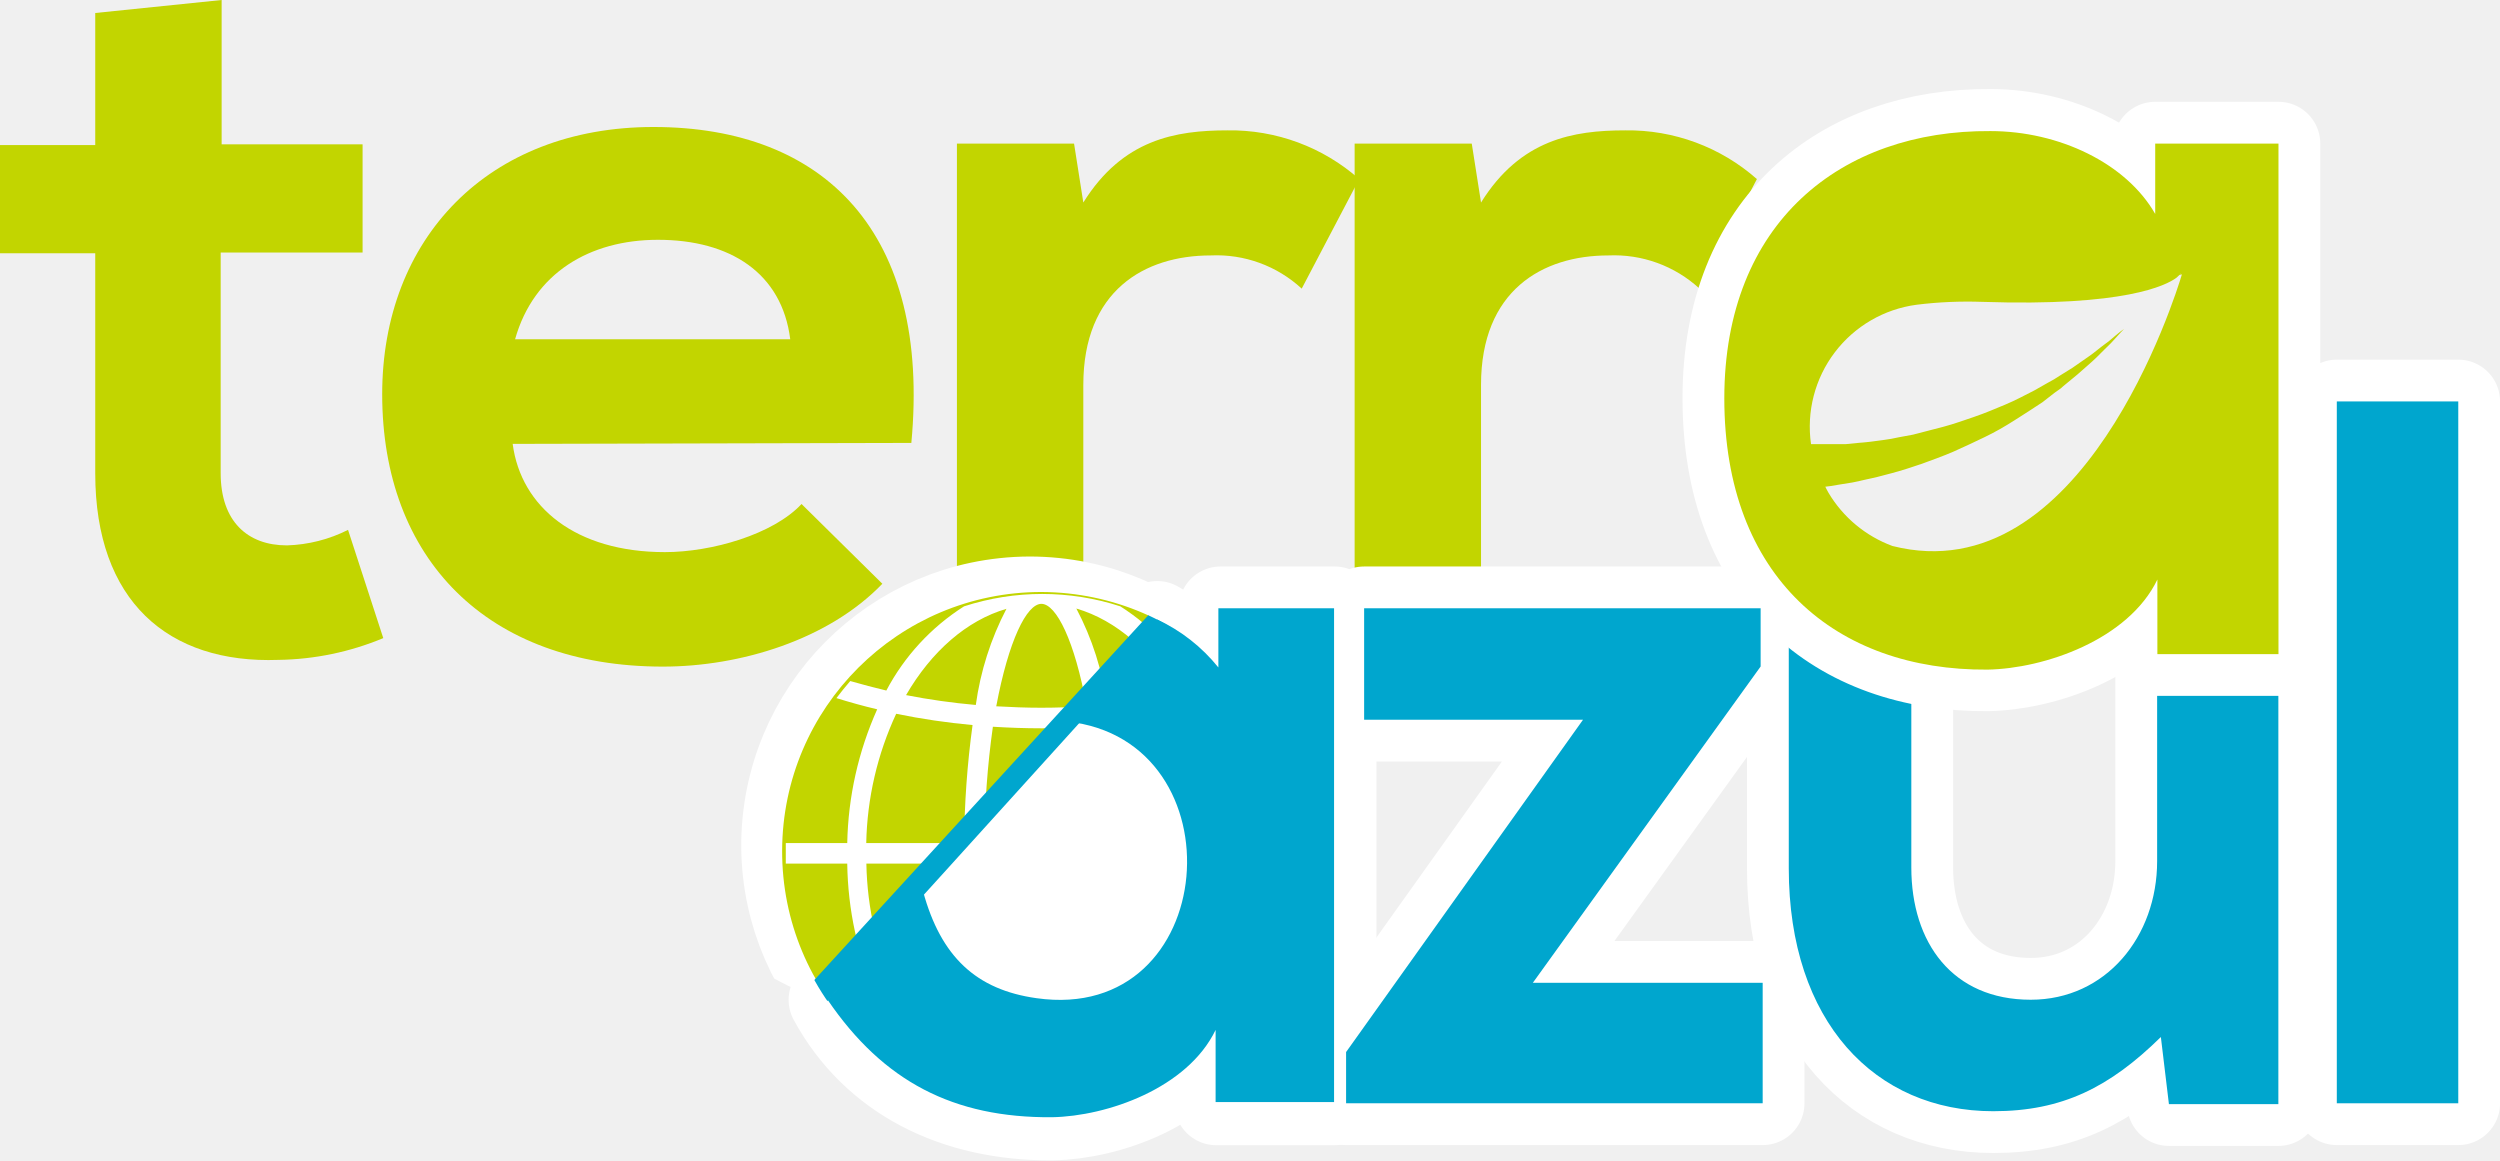
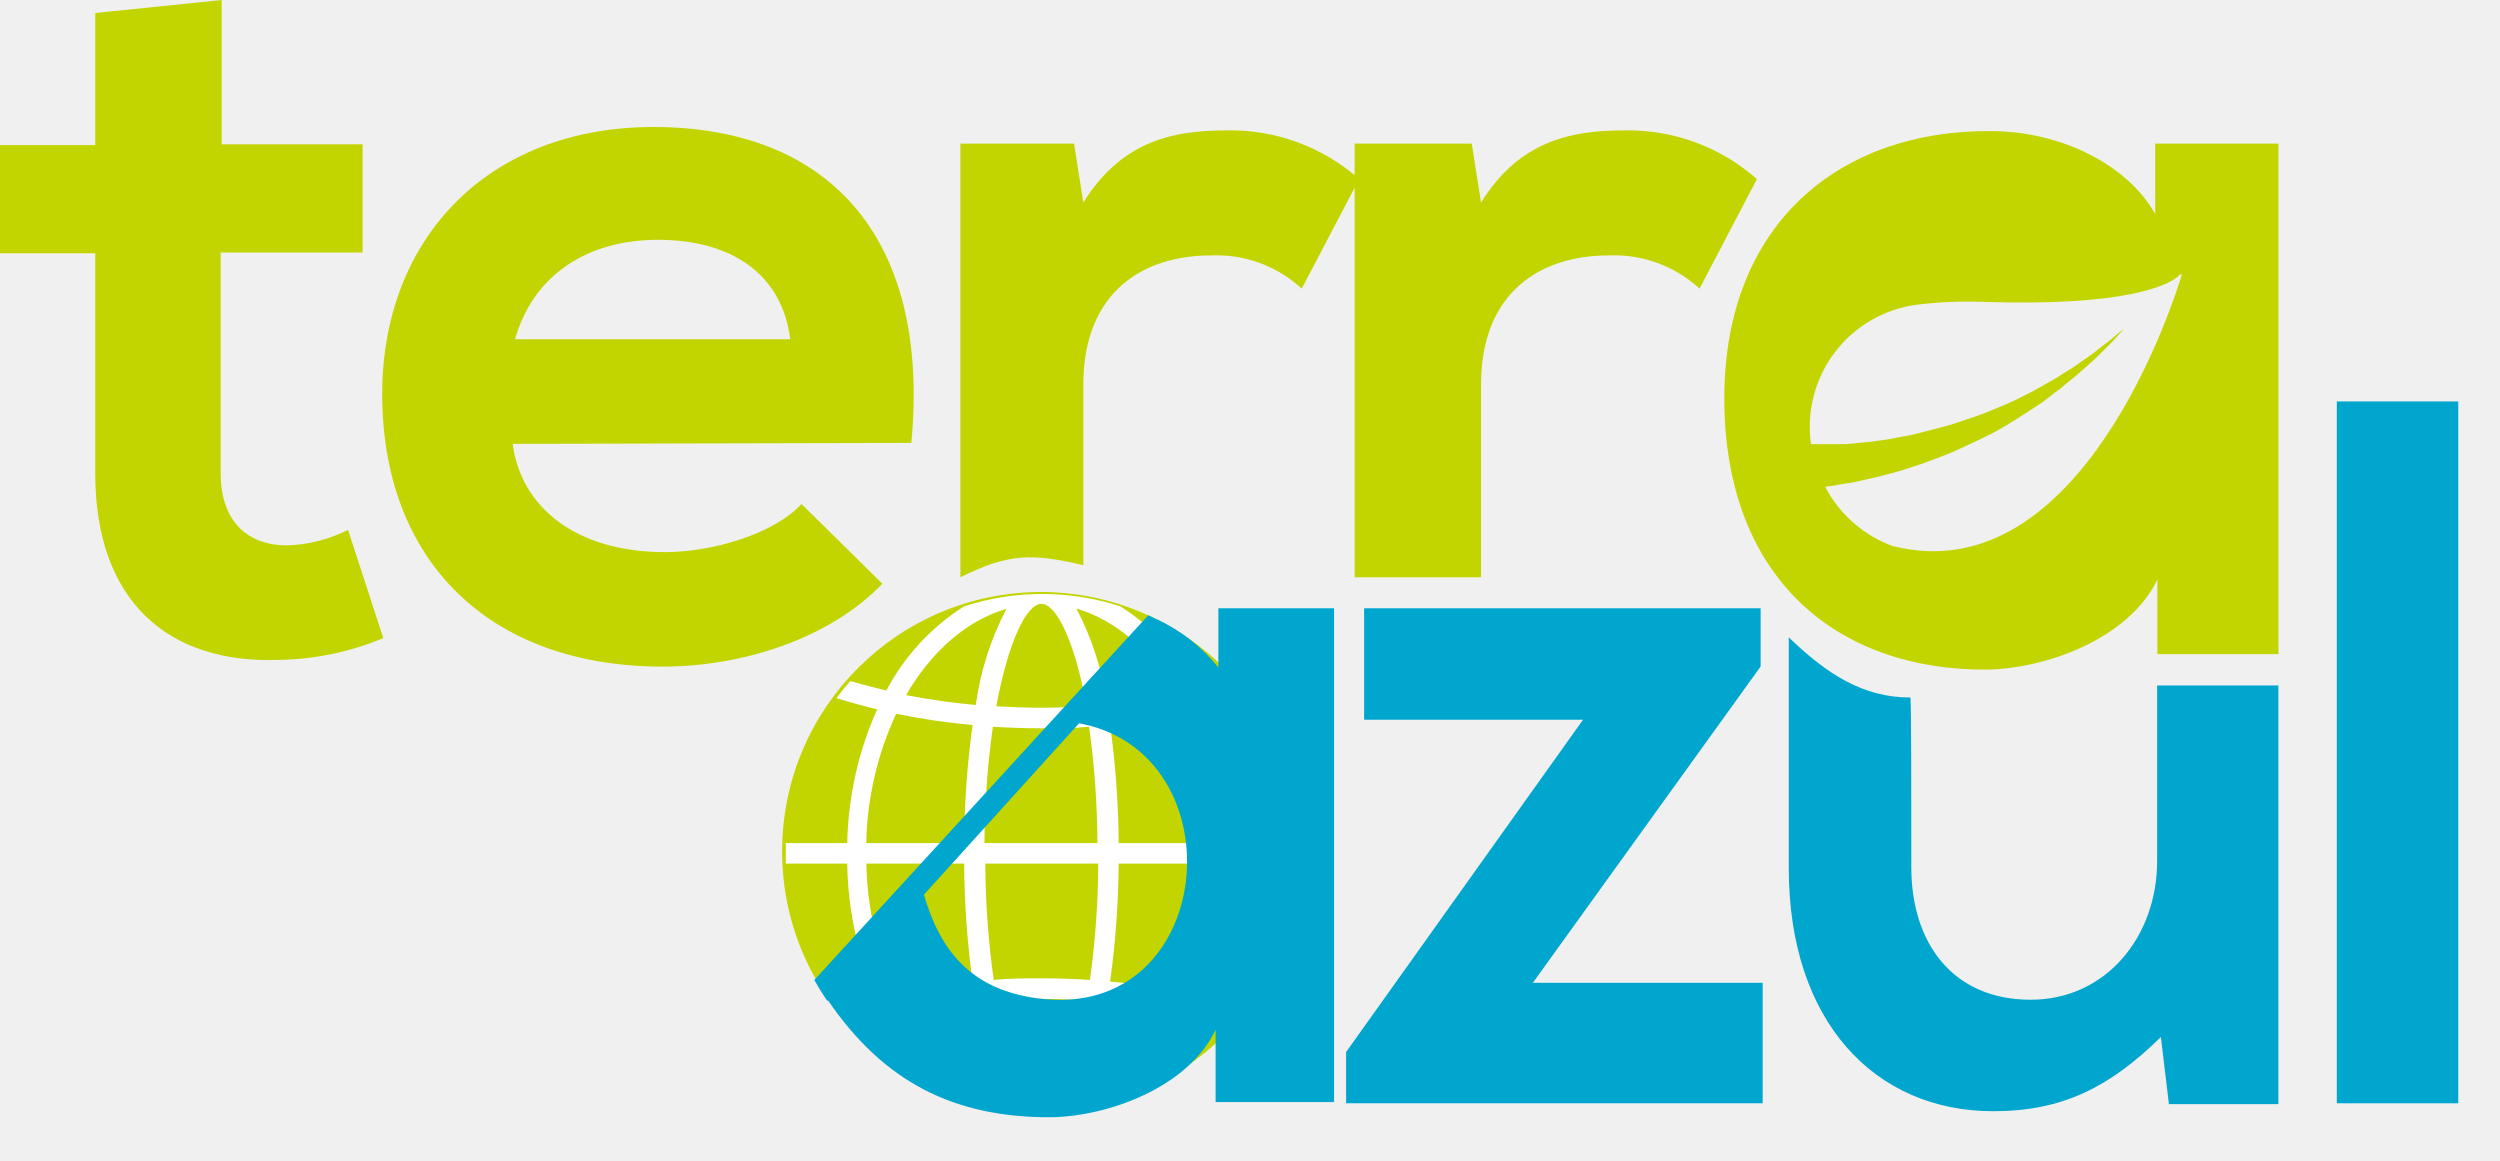
<svg xmlns="http://www.w3.org/2000/svg" viewBox="543.67 539.19 207.88 96.49">
  <defs>
    <style>
      .cls-1,
      .cls-9 {
        fill: none;
      }

      .cls-2 {
        isolation: isolate;
      }

      .cls-11,
      .cls-1158,
      .cls-3,
      .cls-5,
      .cls-7 {
        fill: #fff;
      }

      .cls-3 {
        stroke: #231f20;
      }

      .cls-1159,
      .cls-12,
      .cls-3 {
        stroke-miterlimit: 10;
      }

      .cls-1159,
      .cls-12,
      .cls-4 {
        fill: #c2d500;
      }

      .cls-11,
      .cls-1158,
      .cls-5,
      .cls-6,
      .cls-9 {
        stroke: #fff;
        stroke-linecap: round;
        stroke-linejoin: round;
      }

      .cls-5 {
        stroke-width: 6.1px;
      }

      .cls-6 {
        fill: #00aeef;
      }

      .cls-11,
      .cls-6,
      .cls-9 {
        stroke-width: 6.95px;
      }

      .cls-8 {
        fill: #00a6ce;
      }

      .cls-10 {
        clip-path: url(#clip-path);
      }

      .cls-1159,
      .cls-12 {
        stroke: #c2d500;
      }

      .cls-12 {
        stroke-width: 0.35px;
      }

      .cls-13 {
        clip-path: url(#clip-path-2);
      }

      .cls-14 {
        clip-path: url(#clip-path-3);
      }

      .cls-15 {
        opacity: 0.2;
      }

      .cls-16 {
        fill: #8dc63f;
      }

      .cls-17 {
        clip-path: url(#clip-path-4);
      }
    </style>
-     <clipPath id="clip-path" transform="translate(115.53 -16.81)">
-       <path class="cls-1" d="M495.71,638.87l28-31.73L529,601.3l-19.44-2s-22,8.57-22.55,10.15-1.59,10.62-1.15,11.77-1.32,8.58,1.32,12S495.71,638.87,495.71,638.87Z">
+     <clipPath id="clip-path-2" transform="translate(115.53 -16.81)">
+       <path class="cls-1" d="M529.75,606.4h9.32v41.22h-9.84v-6c-2.42,4.86-8.73,7.16-13.49,7.28-9.94.26-22.44-7.49-22.54-21.87-.1-14.21,10.35-21.7,22.81-21.62,5.7,0,11.32,2.6,13.74,6.7Z">
      </path>
    </clipPath>
-     <clipPath id="clip-path-2" transform="translate(115.53 -16.81)">
-       <path class="cls-1" d="M529.75,606.4h9.32v41.22h-9.84v-6c-2.42,4.86-8.73,7.16-13.49,7.28-9.94.26-22.44-7.49-22.54-21.87-.1-14.21,10.35-21.7,22.81-21.62,5.7,0,11.32,2.6,13.74,6.7Z">
+     <clipPath id="clip-path-3" transform="translate(115.53 -16.81)">
+       <path class="cls-1" d="M530.75,612.63c-1,.29-2,.55-3,.79a18.53,18.53,0,0,0-6.45-7,21,21,0,0,0-13,0,18.55,18.55,0,0,0-6.46,7c-1-.24-2-.5-3-.79-.4.46-.78.93-1.15,1.42,1.1.34,2.24.66,3.39.93a28.58,28.58,0,0,0-2.49,11.12h-5.11c0,.28,0,.57,0,.85s0,.58,0,.86h5.11A28.62,28.62,0,0,0,501,638.93c-1.15.27-2.29.59-3.39.93.37.48.75,1,1.15,1.41,1-.29,2-.55,3-.78a18.55,18.55,0,0,0,6.46,7,21.18,21.18,0,0,0,13,0,18.53,18.53,0,0,0,6.45-7c1,.23,2,.49,3,.78.4-.45.78-.93,1.14-1.41-1.1-.34-2.23-.66-3.38-.93a29,29,0,0,0,2.5-11.12h5.1c0-.28,0-.57,0-.86s0-.57,0-.85H531a29,29,0,0,0-2.5-11.12c1.15-.27,2.28-.59,3.38-.93C531.53,613.56,531.15,613.09,530.75,612.63ZM526,613.78a55.66,55.66,0,0,1-5.81.82,23.81,23.81,0,0,0-2.55-8C521,607.59,523.91,610.18,526,613.78ZM510,626.1a71.57,71.57,0,0,1,.7-9.67c1.33.08,2.67.13,4,.13s2.72,0,4-.13a71.71,71.71,0,0,1,.69,9.67Zm9.46,1.71a71.83,71.83,0,0,1-.69,9.67c-1.32-.08-2.67-.13-4-.13s-2.7,0-4,.13a71.69,71.69,0,0,1-.7-9.67Zm-4.73-21.6c1.24,0,2.78,3.08,3.76,8.52-1.23.07-2.49.12-3.76.12s-2.52-.05-3.75-.12C512,609.29,513.5,606.21,514.74,606.21Zm-2.9.41a24.43,24.43,0,0,0-2.55,8,55.84,55.84,0,0,1-5.8-.82C505.58,610.18,508.51,607.59,511.84,606.62Zm-9.18,8.73a57.9,57.9,0,0,0,6.36.94,76.1,76.1,0,0,0-.7,9.81h-8.14A26.76,26.76,0,0,1,502.66,615.35Zm-2.48,12.46h8.14a76.23,76.23,0,0,0,.7,9.81,55.61,55.61,0,0,0-6.36.93A26.67,26.67,0,0,1,500.18,627.81Zm3.31,12.31a55.86,55.86,0,0,1,5.8-.81,24.44,24.44,0,0,0,2.55,8C508.51,646.32,505.58,643.73,503.49,640.12Zm11.25,7.58c-1.24,0-2.77-3.08-3.75-8.52,1.23-.07,2.48-.12,3.75-.12s2.53.05,3.76.12C517.52,644.62,516,647.7,514.74,647.7Zm2.9-.42a23.74,23.74,0,0,0,2.55-8,55.68,55.68,0,0,1,5.81.81C523.91,643.73,521,646.32,517.64,647.28Zm9.18-8.73a55.28,55.28,0,0,0-6.36-.93,76.18,76.18,0,0,0,.71-9.81h8.14A26.67,26.67,0,0,1,526.82,638.55Zm2.49-12.45h-8.14a76,76,0,0,0-.71-9.81,57.55,57.55,0,0,0,6.36-.94A26.76,26.76,0,0,1,529.31,626.1Z">
      </path>
    </clipPath>
  </defs>
  <g class="cls-2">
    <g id="Layer_1" data-name="Layer 1">
      <path class="cls-4" d="M446.57,556V568h11.72v9h-11.8v18.35c0,4,2.23,6,5.51,6a12.09,12.09,0,0,0,5.08-1.29l2.93,9a23.44,23.44,0,0,1-8.7,1.81c-9.21.34-15.25-4.91-15.25-15.5V577.06h-7.92v-9h7.92V557.08Z" transform="translate(115.53 -16.81)" />
      <path class="cls-4" d="M470.77,592.91c.69,5.26,5.25,9,12.66,9,3.88,0,9-1.47,11.36-4l6.72,6.63c-4.47,4.65-11.8,6.89-18.25,6.89-14.65,0-23.34-9-23.34-22.65,0-12.92,8.78-22.22,22.56-22.22,14.21,0,23.08,8.78,21.44,26.27Zm23.08-8.7c-.69-5.51-5-8.27-11-8.27-5.67,0-10.33,2.76-11.88,8.27Z" transform="translate(115.53 -16.81)" />
-       <path class="cls-4" d="M517.45,567.94l.77,4.9c3.27-5.25,7.66-6,12-6a16.16,16.16,0,0,1,10.94,4.05L536.38,580a10.44,10.44,0,0,0-7.57-2.76c-5.51,0-10.59,2.93-10.59,10.77v22.39H507.71V567.94Z" transform="translate(115.53 -16.81)" />
-       <path class="cls-4" d="M550.52,567.94l.77,4.9c3.27-5.25,7.66-6,12-6a16.18,16.18,0,0,1,10.94,4.05L569.46,580a10.5,10.5,0,0,0-7.58-2.76c-5.51,0-10.59,2.93-10.59,10.77v22.39H540.78V567.94Z" transform="translate(115.53 -16.81)" />
+       <path class="cls-4" d="M 517.45 567.94 l 0.77 4.9 c 3.27 -5.25 7.66 -6 12 -6 a 16.16 16.16 0 0 1 10.94 4.05 L 536.38 580 a 10.44 10.44 0 0 0 -7.57 -2.76 c -5.51 0 -10.59 2.93 -10.59 10.77 v 14.99 C 514 602 512 602 508 604 V 567.94 Z" transform="translate(115.53 -16.81)" />
+       <path class="cls-4" d="M 550.52 567.94 l 0.77 4.9 c 3.27 -5.25 7.66 -6 12 -6 a 16.18 16.18 0 0 1 10.94 4.05 L 569.46 580 a 10.5 10.5 0 0 0 -7.58 -2.76 c -5.51 0 -10.59 2.93 -10.59 10.77 v 15.99 H 540.78 V 567.94 Z" transform="translate(115.53 -16.81)" />
      <path class="cls-5" d="M516.79,639.64c15.5,0,16-23.35,1.53-24.88L504.9,630.18C506.13,636.16,511,639.64,516.79,639.64Z" transform="translate(115.53 -16.81)" />
-       <path class="cls-6" d="M529.58,612.26c-1-1.82-3.25-3.34-5.21-4.47l-6,7c14.47,1.53,14,24.88-1.53,24.88-5.83,0-10.66-3.48-11.89-9.46l-7.76,8.93c3.56,6.56,10.3,9.93,18.47,9.87,4.59-.08,11.27-2.41,13.61-7.26v6h9.85V606.58h-9.49Z" transform="translate(115.53 -16.81)" />
-       <polygon class="cls-6" points="690.07 594.61 690.07 589.77 657.1 589.77 657.1 599.04 675.3 599.04 655.6 626.67 655.6 630.93 690.24 630.93 690.24 620.91 671.13 620.91 690.07 594.61">
-       </polygon>
-       <path class="cls-6" d="M607.51,627.61c0,6.26-4.25,11.52-10.51,11.52-6.52,0-9.93-4.75-9.93-11V606.58H576.88V628.2c0,12.77,7.18,20.2,17,20.2,5.76,0,9.69-2,13.94-6.17l.67,5.58h9.1V606.58H607.51Z" transform="translate(115.53 -16.81)" />
-       <rect class="cls-6" x="737.98" y="572.57" width="10.1" height="58.36" />
      <path class="cls-7" d="M516.79,639.64c15.5,0,16-23.35,1.53-24.88L504.9,630.18C506.13,636.16,511,639.64,516.79,639.64Z" transform="translate(115.53 -16.81)" />
-       <path class="cls-8" d="M607.51,627.61c0,6.26-4.25,11.52-10.51,11.52-6.52,0-9.93-4.75-9.93-11V606.58H576.88V628.2c0,12.77,7.18,20.2,17,20.2,5.76,0,9.69-2,13.94-6.17l.67,5.58h9.1V606.58H607.51Z" transform="translate(115.53 -16.81)" />
-       <path class="cls-9" d="M607.35,567.94H617.6v42.45l-10.08,0v-6.2c-2.4,5-9.38,7.39-14.12,7.47-12.57.09-21.88-7.66-21.88-22.56,0-14.64,9.74-22.31,22.13-22.22,5.69,0,11.29,2.67,13.7,6.89Z" transform="translate(115.53 -16.81)" />
+       <path class="cls-8" d="M 607.51 627.61 c 0 6.26 -4.25 11.52 -10.51 11.52 c -6.52 0 -9.93 -4.75 -9.93 -11 C 587.07 621.753 587.07 615.377 587 614 C 583 614 580 612 576.88 609 V 628.2 c 0 12.77 7.18 20.2 17 20.2 c 5.76 0 9.69 -2 13.94 -6.17 l 0.67 5.58 h 9.1 V 613 H 607.51 Z" transform="translate(115.53 -16.81)" />
      <polygon class="cls-8" points="690.07 594.61 690.07 589.77 657.1 589.77 657.1 599.04 675.3 599.04 655.6 626.67 655.6 630.93 690.24 630.93 690.24 620.91 671.13 620.91 690.07 594.61">
      </polygon>
      <rect class="cls-8" x="737.98" y="572.57" width="10.1" height="58.36" />
      <path class="cls-7" d="M515.7,639.78c15,0,15.45-22.6,1.48-24.09l-12.95,14.93C505.41,636.41,510.07,639.78,515.7,639.78Z" transform="translate(115.53 -16.81)" />
      <g class="cls-10">
-         <path class="cls-11" d="M493.25,626.45a20.49,20.49,0,1,0,20.49-20.7A20.59,20.59,0,0,0,493.25,626.45Z" transform="translate(115.53 -16.81)" />
        <path class="cls-12" d="M536.13,627a21.39,21.39,0,1,1-21.39-21.6A21.49,21.49,0,0,1,536.13,627Z" transform="translate(115.53 -16.81)" />
        <path class="cls-7" d="M530.75,612.63c-1,.29-2,.55-3,.79a18.53,18.53,0,0,0-6.45-7,21,21,0,0,0-13,0,18.55,18.55,0,0,0-6.46,7c-1-.24-2-.5-3-.79-.4.46-.78.93-1.15,1.42,1.1.34,2.24.66,3.39.93a28.58,28.58,0,0,0-2.49,11.12h-5.11c0,.28,0,.57,0,.85s0,.58,0,.86h5.11A28.62,28.62,0,0,0,501,638.93c-1.15.27-2.29.59-3.39.93.37.48.75,1,1.15,1.41,1-.29,2-.55,3-.78a18.55,18.55,0,0,0,6.46,7,21.18,21.18,0,0,0,13,0,18.53,18.53,0,0,0,6.45-7c1,.23,2,.49,3,.78.4-.45.78-.93,1.14-1.41-1.1-.34-2.23-.66-3.38-.93a29,29,0,0,0,2.5-11.12h5.1c0-.28,0-.57,0-.86s0-.57,0-.85H531a29,29,0,0,0-2.5-11.12c1.15-.27,2.28-.59,3.38-.93C531.53,613.56,531.15,613.09,530.75,612.63ZM526,613.78a55.66,55.66,0,0,1-5.81.82,23.81,23.81,0,0,0-2.55-8C521,607.59,523.91,610.18,526,613.78ZM510,626.1a71.57,71.57,0,0,1,.7-9.67c1.33.08,2.67.13,4,.13s2.72,0,4-.13a71.71,71.71,0,0,1,.69,9.67Zm9.46,1.71a71.83,71.83,0,0,1-.69,9.67c-1.32-.08-2.67-.13-4-.13s-2.7,0-4,.13a71.69,71.69,0,0,1-.7-9.67Zm-4.73-21.6c1.24,0,2.78,3.08,3.76,8.52-1.23.07-2.49.12-3.76.12s-2.52-.05-3.75-.12C512,609.29,513.5,606.21,514.74,606.21Zm-2.9.41a24.43,24.43,0,0,0-2.55,8,55.84,55.84,0,0,1-5.8-.82C505.58,610.18,508.51,607.59,511.84,606.62Zm-9.18,8.73a57.9,57.9,0,0,0,6.36.94,76.1,76.1,0,0,0-.7,9.81h-8.14A26.76,26.76,0,0,1,502.66,615.35Zm-2.48,12.46h8.14a76.23,76.23,0,0,0,.7,9.81,55.61,55.61,0,0,0-6.36.93A26.67,26.67,0,0,1,500.18,627.81Zm3.31,12.31a55.86,55.86,0,0,1,5.8-.81,24.44,24.44,0,0,0,2.55,8C508.51,646.32,505.58,643.73,503.49,640.12Zm11.25,7.58c-1.24,0-2.77-3.08-3.75-8.52,1.23-.07,2.48-.12,3.75-.12s2.53.05,3.76.12C517.52,644.62,516,647.7,514.74,647.7Zm2.9-.42a23.74,23.74,0,0,0,2.55-8,55.68,55.68,0,0,1,5.81.81C523.91,643.73,521,646.32,517.64,647.28Zm9.18-8.73a55.28,55.28,0,0,0-6.36-.93,76.18,76.18,0,0,0,.71-9.81h8.14A26.67,26.67,0,0,1,526.82,638.55Zm2.49-12.45h-8.14a76,76,0,0,0-.71-9.81,57.55,57.55,0,0,0,6.36-.94A26.76,26.76,0,0,1,529.31,626.1Z" transform="translate(115.53 -16.81)" />
      </g>
      <path class="cls-8" d="M529.45,611.5a14.26,14.26,0,0,0-5.11-4L516.89,616c14.48,1.54,12.78,25.19-2.57,23-5-.7-7.94-3.44-9.42-8.86l-7.94,9c4.63,6.8,10.48,9.82,18.65,9.76,4.59-.08,11.27-2.41,13.61-7.26v6h9.85V606.58h-9.62Z" transform="translate(115.53 -16.81)" />
      <g class="cls-13">
        <path class="cls-8" d="M488.5,648.54,487,647.16l36.62-40a14.14,14.14,0,0,1,1.56.83C525.32,608,488.5,648.54,488.5,648.54Z" transform="translate(115.53 -16.81)" />
      </g>
      <path class="cls-4" d="M607.35,567.94v5.85c-2.41-4.22-8-6.89-13.7-6.89-12.39-.09-22.13,7.58-22.13,22.22,0,14.9,9.31,22.65,21.88,22.56,4.74-.08,11.72-2.49,14.13-7.49v6.2H617.6V567.94Zm2.22,10.87c-.52,1.77-8.27,26.59-24.07,22.59a10.36,10.36,0,0,1-5.32-4.43,3.27,3.27,0,0,0-.17-.31l-.09-.19.41-.05.84-.14,1-.16c.33-.06.67-.14,1-.22s.73-.15,1.11-.25l1.18-.31.61-.17.62-.19,1.27-.42c.85-.32,1.73-.62,2.6-1s1.74-.8,2.6-1.21,1.69-.89,2.49-1.4,1.57-1,2.32-1.5l1-.78.52-.37c.15-.14.31-.27.47-.4l.92-.76c.29-.24.56-.5.83-.73s.52-.46.75-.68l.65-.65c.2-.2.4-.38.57-.56l.46-.5c.27-.3.47-.52.63-.68-.18.13-.43.31-.73.57l-.52.44-.64.48-.71.56c-.25.19-.53.38-.82.58l-.89.62c-.32.2-.65.4-1,.62l-.52.33-.54.3-1.11.63c-.77.39-1.56.82-2.4,1.17s-1.68.71-2.53,1-1.73.61-2.6.84-1.72.45-2.54.66l-1.24.23-.59.12-.59.09-1.12.15c-.36.05-.72.07-1.05.1l-1,.1-.85,0-.75,0h-1.3a10.23,10.23,0,0,1,8.78-11.59,34.42,34.42,0,0,1,5.45-.24c11.87.4,15.29-1.37,16.15-2l.26-.24h0s.14-.17.12-.11l-.12.12a0,0,0,0,1,0,0Z" transform="translate(115.53 -16.81)" />
    </g>
  </g>
</svg>
